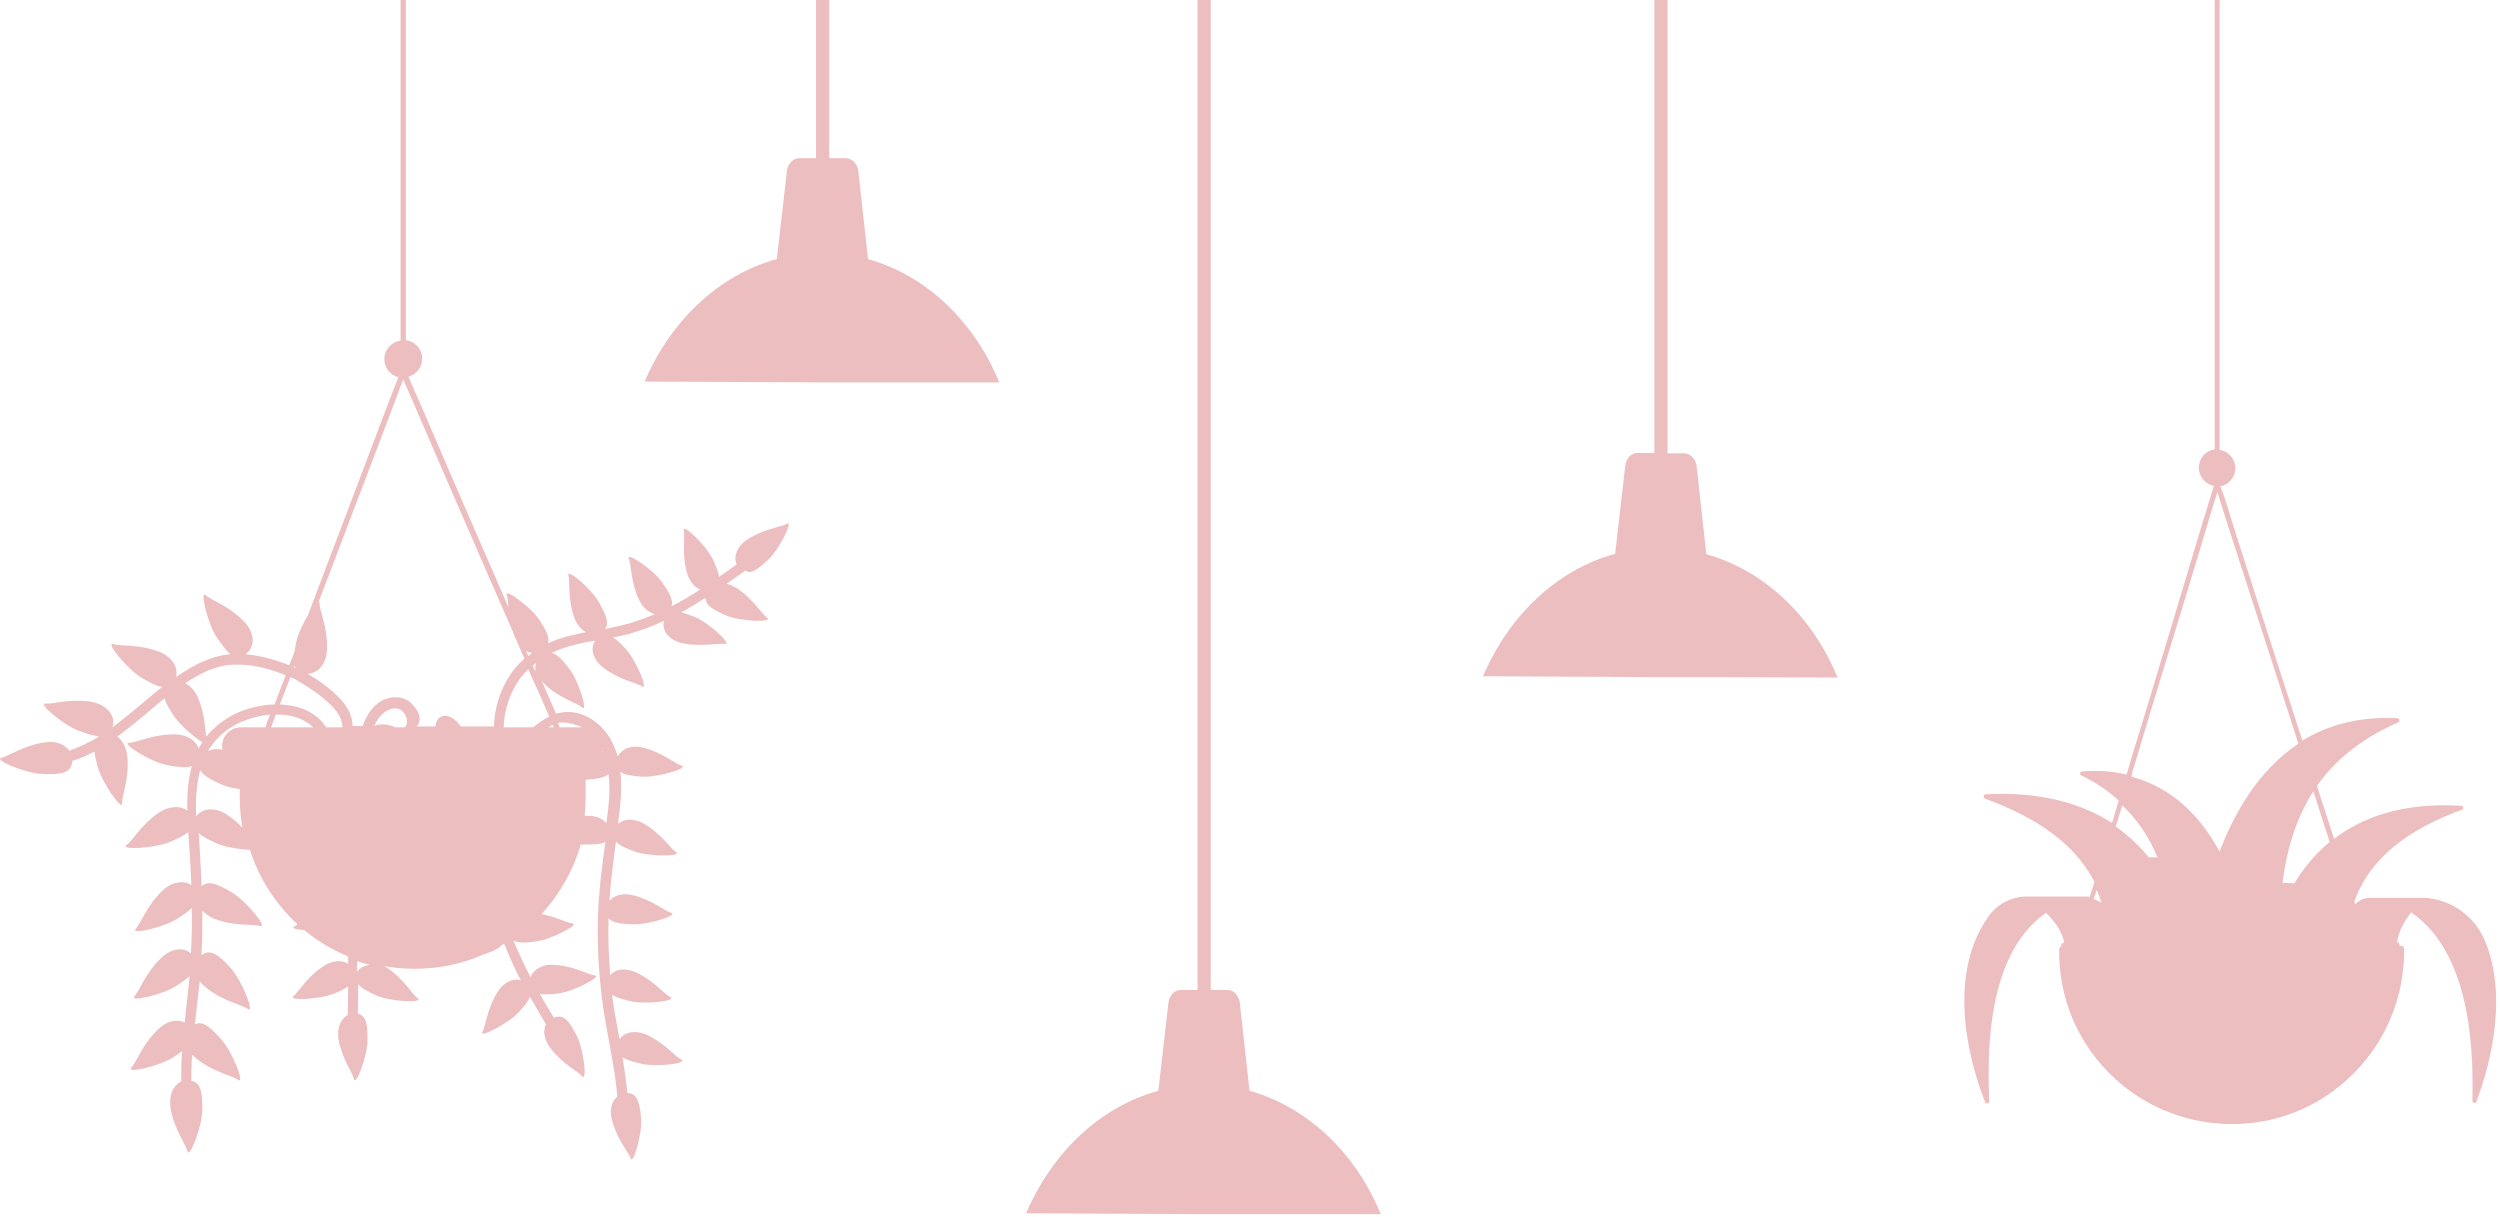
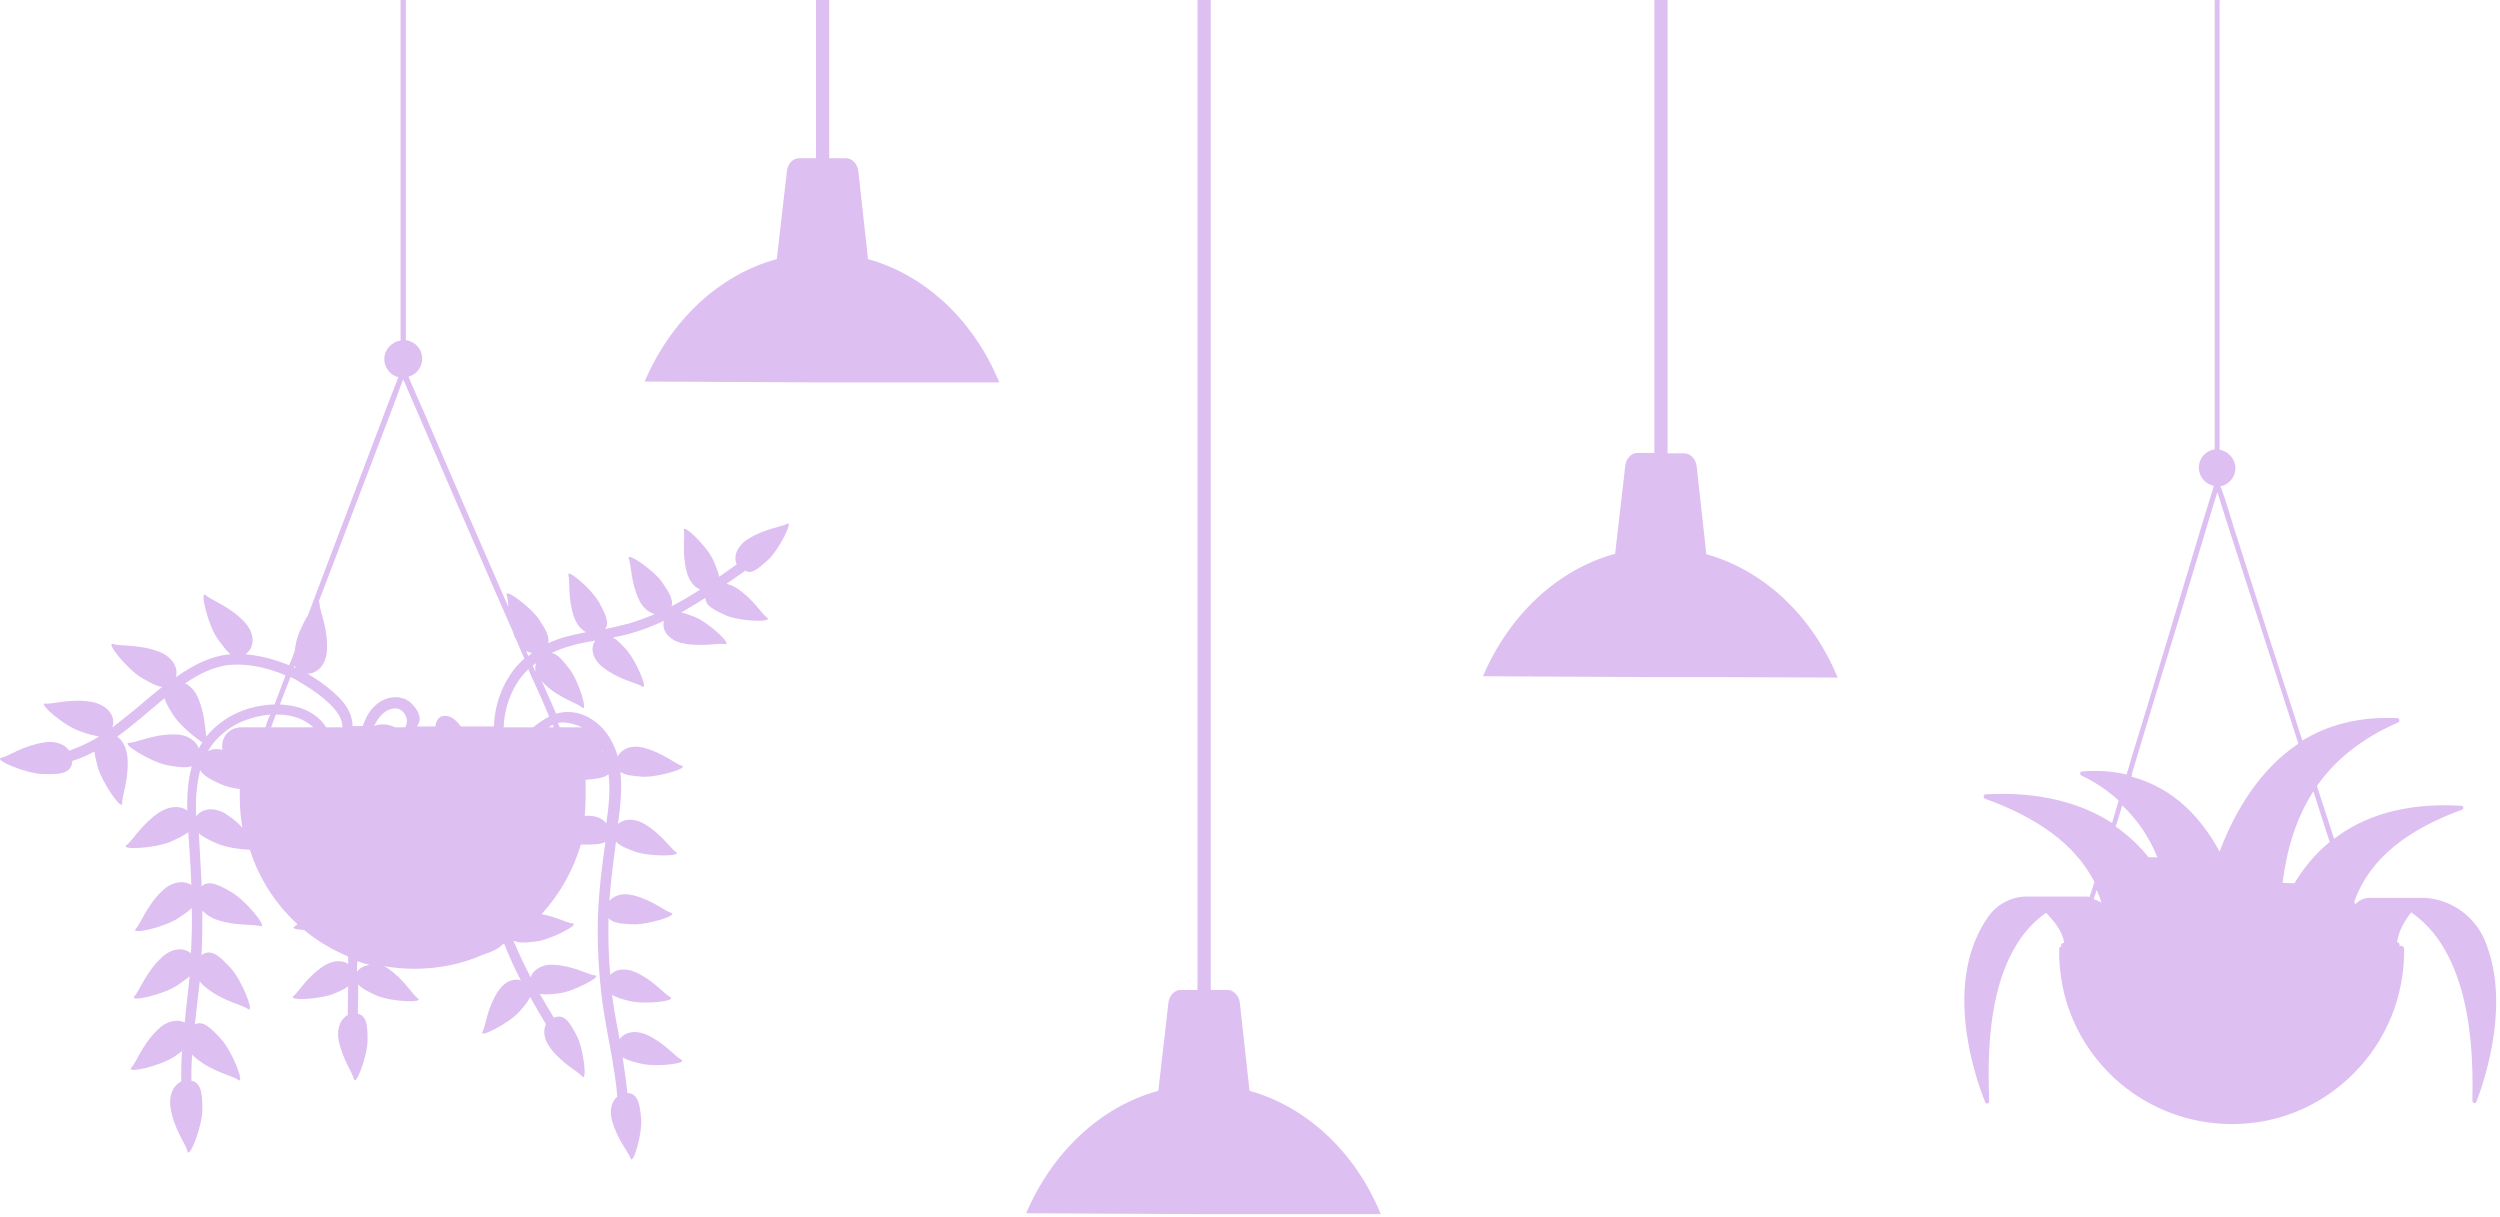
<svg xmlns="http://www.w3.org/2000/svg" width="516" height="251" viewBox="0 0 516 251" fill="none">
-   <path d="M512.764 193.862C510.582 188.952 505.854 185.679 500.58 185.315H499.58H489.396H489.123C488.123 185.315 487.214 185.679 486.486 186.316C486.396 186.407 486.214 186.497 486.123 186.679C486.032 186.497 485.941 186.225 485.941 186.043C489.214 176.95 497.216 171.131 508.127 167.13C508.581 166.948 508.49 166.312 508.036 166.312C495.943 165.585 487.577 168.676 481.758 173.131C480.576 169.494 479.394 165.857 478.212 162.22C481.849 157.038 487.214 152.491 494.942 149.127C495.397 148.945 495.306 148.218 494.761 148.218C486.85 147.854 480.394 149.673 475.212 152.855C473.029 146.127 470.847 139.307 468.665 132.579C466.301 125.214 463.937 117.849 461.573 110.484C460.482 107.119 459.572 103.664 458.3 100.391C460.027 100.027 461.391 98.481 461.391 96.663C461.391 94.754 459.936 93.117 458.118 92.844C458.118 91.753 458.118 90.571 458.118 89.48C458.118 83.752 458.118 78.023 458.118 72.295C458.118 65.385 458.118 58.474 458.118 51.564C458.118 45.563 458.118 13.284 458.118 7.283C458.118 5.283 458.118 3.373 458.118 1.373C458.118 0.464 458.209 -0.536 458.118 -1.446C458.118 -1.446 458.118 -49.909 458.118 -50H457.117V-1.446C457.117 0.918 457.117 3.191 457.117 5.556C457.117 11.284 457.117 43.29 457.117 49.018C457.117 55.928 457.117 62.839 457.117 69.749C457.117 75.75 457.117 81.751 457.117 87.661C457.117 89.389 457.117 91.026 457.117 92.753C455.208 93.026 453.844 94.572 453.844 96.572C453.844 98.391 455.208 99.936 456.936 100.3C456.117 102.937 455.299 105.665 454.481 108.301C452.389 115.394 450.207 122.395 448.116 129.487C445.57 137.943 443.024 146.49 440.387 154.946C439.932 156.583 439.387 158.22 438.932 159.856C436.205 159.22 433.113 158.947 429.749 159.22C429.294 159.22 429.203 159.856 429.567 160.038C432.567 161.493 435.113 163.221 437.296 165.221C436.841 166.767 436.386 168.312 435.932 169.858C429.84 165.948 421.384 163.311 409.836 163.948C409.382 163.948 409.2 164.675 409.745 164.857C420.202 168.676 428.203 174.041 432.295 182.042C432.022 182.77 431.84 183.588 431.567 184.315C431.476 184.588 431.385 184.861 431.295 185.134C430.931 185.043 430.658 185.043 430.294 185.043H430.203H418.11C415.019 185.134 412.109 186.679 410.291 189.316C401.198 202.409 407.199 221.14 409.745 227.505C409.927 227.96 410.564 227.778 410.564 227.323C410.382 219.958 409.2 197.59 422.293 188.407C424.02 190.135 425.748 192.317 426.021 194.59C425.839 194.59 425.657 194.681 425.566 194.772C425.384 194.954 425.384 195.135 425.475 195.317C425.203 195.408 425.021 195.59 425.021 195.863C424.839 206.137 429.021 215.776 436.568 222.686C442.66 228.232 450.48 231.506 458.754 231.96C468.938 232.506 478.576 228.778 485.759 221.595C492.578 214.775 496.306 205.592 496.215 195.863C496.215 195.499 495.943 195.226 495.579 195.226H495.215C495.306 195.044 495.306 194.863 495.215 194.772C495.124 194.59 494.943 194.408 494.761 194.499C495.033 192.226 496.306 190.044 497.67 188.316C510.945 197.409 510.4 219.867 510.309 227.232C510.309 227.687 510.945 227.869 511.127 227.414C513.128 222.14 518.219 206.501 512.764 193.862ZM480.849 173.768C477.667 176.405 475.303 179.405 473.575 182.315L471.12 182.224C471.938 175.677 473.757 169.131 477.485 163.311C478.576 166.858 479.758 170.313 480.849 173.768ZM440.387 158.492C442.933 150.036 445.479 141.489 448.116 133.033C450.389 125.668 452.571 118.303 454.844 110.847C455.572 108.392 456.299 106.028 457.027 103.573C457.208 102.937 457.481 102.3 457.663 101.573C458.39 103.937 459.209 106.392 459.936 108.756C462.209 115.757 464.482 122.85 466.756 129.851C469.301 137.761 471.847 145.581 474.393 153.491C466.21 158.947 461.209 167.676 458.118 175.768C454.481 169.04 448.843 162.675 439.932 160.311C440.023 159.674 440.205 159.038 440.387 158.492ZM438.023 166.221C441.296 169.313 443.66 172.95 445.297 176.95H443.479C441.66 174.677 439.387 172.495 436.659 170.585C437.205 169.131 437.568 167.676 438.023 166.221ZM432.749 183.679C433.113 184.497 433.477 185.406 433.75 186.316C433.204 186.043 432.749 185.77 432.113 185.588C432.386 184.952 432.567 184.315 432.749 183.679Z" fill="#C1272D" fill-opacity="0.3" />
-   <path d="M158.513 115.576C160.877 113.394 163.878 107.211 162.423 108.12C161.332 108.757 157.695 109.121 154.331 111.303C152.058 112.758 151.33 114.94 152.058 116.486C150.876 117.304 149.694 118.213 148.421 119.032C148.239 118.031 147.784 116.849 147.148 115.485C145.784 112.576 140.783 107.848 141.147 109.484C141.419 110.757 140.692 114.303 141.783 118.213C142.329 120.032 143.329 121.214 144.511 121.668C142.601 122.941 140.601 124.123 138.601 125.124C139.055 123.851 138.055 122.214 136.691 120.214C134.873 117.577 129.144 113.758 129.781 115.304C130.326 116.486 130.145 120.123 131.872 123.76C132.691 125.487 133.873 126.397 135.146 126.76C133.418 127.488 131.69 128.124 129.872 128.67C128.235 129.124 126.508 129.488 124.871 129.852C125.871 128.579 124.962 126.76 123.689 124.396C122.143 121.577 116.869 117.122 117.324 118.759C117.688 120.032 117.142 123.578 118.506 127.397C119.052 128.942 119.961 129.943 120.961 130.488C119.597 130.761 118.233 131.034 116.869 131.397C115.597 131.761 114.323 132.216 113.141 132.761C113.505 131.488 112.596 129.852 111.323 127.942C109.504 125.214 103.958 121.214 104.595 122.85C104.776 123.305 104.867 124.214 104.958 125.305C104.867 125.214 104.867 125.033 104.776 124.942C101.685 117.94 98.684 110.848 95.593 103.847C92.956 97.755 90.319 91.663 87.682 85.48C86.773 83.48 85.955 81.479 85.046 79.479C84.773 78.933 84.591 78.388 84.318 77.751C85.955 77.297 87.137 75.842 87.137 74.023C87.137 72.023 85.682 70.477 83.772 70.204C83.772 65.84 83.772 61.476 83.772 57.111C83.772 48.11 83.772 39.108 83.772 30.015C83.772 27.924 83.772 -47.908 83.772 -49.908H82.681V23.923C82.681 29.561 82.681 35.198 82.681 40.836C82.681 49.837 82.681 58.839 82.681 67.931C82.681 68.75 82.681 69.477 82.681 70.295C80.772 70.568 79.317 72.205 79.317 74.114C79.317 75.933 80.59 77.479 82.227 77.842C81.408 79.843 80.681 81.934 79.863 83.934C77.68 89.754 75.407 95.664 73.225 101.483C70.588 108.484 67.861 115.576 65.224 122.578C64.678 124.032 64.132 125.487 63.587 126.942C62.496 128.67 61.496 130.943 61.132 132.579C61.041 133.216 60.859 133.762 60.859 134.307C60.495 135.307 60.132 136.307 59.677 137.308C57.04 136.216 54.313 135.489 51.494 135.125C51.221 135.125 50.948 135.034 50.676 135.034C50.676 135.034 50.767 135.034 50.767 134.944C52.585 133.671 52.767 130.761 50.312 128.215C47.22 125.033 43.492 123.851 42.492 122.85C41.128 121.577 42.856 128.852 44.856 131.761C45.856 133.125 46.675 134.307 47.584 135.034C46.311 135.125 45.129 135.398 43.947 135.762C41.674 136.489 39.583 137.58 37.673 138.853C37.219 139.126 36.764 139.49 36.309 139.763C36.855 137.944 35.673 135.58 32.763 134.489C28.672 132.943 24.762 133.398 23.398 132.943C21.579 132.307 26.308 138.217 29.308 139.944C30.945 140.854 32.309 141.672 33.491 141.763C31.036 143.672 28.672 145.855 26.217 147.764C25.216 148.582 24.216 149.31 23.216 150.128C23.216 150.128 23.216 150.128 23.216 150.037C23.944 147.946 22.307 145.491 18.852 144.854C14.487 144.127 10.759 145.4 9.395 145.218C7.577 144.945 13.214 149.855 16.578 150.946C18.033 151.492 19.306 151.856 20.397 151.947C20.306 152.038 20.216 152.128 20.125 152.219C18.306 153.311 16.306 154.22 14.305 154.947C13.396 153.674 11.578 152.856 9.214 153.22C4.849 153.856 1.667 156.129 0.303 156.402C-1.516 156.766 5.304 159.675 8.85 159.766C12.305 159.857 14.76 159.766 14.942 157.038C16.578 156.584 18.033 155.856 19.488 155.129C19.579 156.038 19.852 157.038 20.125 158.13C21.034 161.585 25.307 167.586 25.216 165.767C25.125 164.403 26.671 160.766 26.308 156.311C26.126 154.311 25.307 152.856 24.216 152.038C27.581 149.583 30.763 146.764 33.945 144.127C34.218 145.127 34.946 146.309 35.764 147.582C37.037 149.583 40.037 152.128 41.765 153.22C41.492 153.674 41.219 154.038 41.038 154.493C40.492 152.947 38.764 151.583 36.037 151.583C31.672 151.492 28.126 153.311 26.671 153.311C24.762 153.311 31.127 157.311 34.582 157.948C36.673 158.311 38.401 158.584 39.583 158.13C38.764 161.13 38.583 164.222 38.673 167.313C37.401 166.313 35.127 166.222 32.854 167.677C29.217 170.132 27.308 173.587 26.126 174.405C24.58 175.496 32.036 175.133 35.309 173.678C36.764 173.041 38.037 172.405 38.855 171.768C38.946 173.132 39.037 174.496 39.128 175.769C39.31 178.042 39.401 180.406 39.492 182.679C38.037 181.679 35.582 181.861 33.491 183.861C30.308 186.862 29.035 190.681 28.035 191.681C26.762 193.045 34.036 191.408 36.946 189.408C38.037 188.681 38.946 188.044 39.583 187.408C39.674 190.499 39.583 193.591 39.401 196.773C37.946 195.5 35.4 195.591 33.218 197.773C30.035 200.774 28.763 204.593 27.762 205.593C26.489 206.957 33.763 205.32 36.673 203.32C37.582 202.683 38.401 202.138 39.128 201.501C38.855 204.683 38.401 207.866 38.128 211.048C36.673 210.321 34.491 210.594 32.581 212.503C29.399 215.504 28.126 219.322 27.126 220.323C25.853 221.687 33.127 220.05 36.037 218.05C36.582 217.686 37.128 217.322 37.582 216.958C37.4 219.05 37.401 221.141 37.401 223.232C35.855 223.96 34.764 225.96 35.218 228.779C35.946 233.143 38.401 236.235 38.673 237.599C39.037 239.417 41.765 232.507 41.765 228.961C41.765 225.778 41.583 223.505 39.492 223.05C39.492 221.232 39.492 219.504 39.674 217.686C39.946 217.959 40.31 218.322 40.674 218.595C44.129 221.323 48.039 222.05 49.13 222.869C50.676 223.96 47.948 216.958 45.584 214.413C43.583 212.23 41.947 210.594 40.219 211.412C40.492 208.775 40.856 206.138 41.128 203.411C41.128 203.138 41.219 202.865 41.219 202.501C41.583 203.047 42.038 203.501 42.674 203.956C46.129 206.684 50.039 207.411 51.13 208.23C52.676 209.321 49.948 202.319 47.584 199.773C45.311 197.318 43.583 195.682 41.583 197.137C41.765 194.045 41.765 191.045 41.765 187.953C42.401 188.59 43.22 189.226 44.311 189.681C48.403 191.226 52.312 190.681 53.676 191.136C55.495 191.681 50.767 185.862 47.766 184.134C45.129 182.589 43.038 181.588 41.583 182.952C41.583 182.589 41.583 182.225 41.583 181.861C41.401 178.588 41.219 175.224 41.038 171.95C41.856 172.769 43.22 173.405 44.856 174.132C46.584 174.86 49.494 175.314 51.585 175.405C53.494 181.407 56.95 186.68 61.405 190.772C61.223 190.954 60.95 191.136 60.768 191.226C60.132 191.59 61.132 191.863 62.769 191.954C65.496 194.227 68.588 196.046 71.861 197.409C71.861 197.955 71.861 198.501 71.861 198.955C70.679 198.137 68.679 198.137 66.769 199.41C63.405 201.592 61.587 204.774 60.587 205.593C59.223 206.593 66.042 206.32 69.043 205.047C70.134 204.593 71.134 204.138 71.861 203.592C71.861 205.593 71.77 207.502 71.77 209.503C70.406 210.23 69.497 212.048 69.861 214.503C70.588 218.504 72.77 221.414 73.043 222.687C73.407 224.414 75.862 217.959 75.862 214.685C75.862 211.867 75.771 209.684 73.862 209.23C73.862 207.229 73.953 205.138 73.953 203.138C74.589 204.047 76.044 204.683 77.772 205.502C80.772 206.775 87.591 207.048 86.228 206.047C85.136 205.32 83.409 202.138 80.045 199.864C79.772 199.683 79.499 199.501 79.226 199.41C81.318 199.773 83.409 199.955 85.591 199.955C90.592 199.955 95.411 198.955 99.684 197.046C101.412 196.5 102.867 195.864 103.594 195.045C103.776 194.954 103.867 194.863 104.049 194.773C104.685 196.318 105.322 197.864 106.049 199.41C106.504 200.41 106.959 201.319 107.504 202.319C105.958 201.865 104.049 202.592 102.685 204.774C100.503 208.23 100.23 211.867 99.594 212.958C98.684 214.413 104.867 211.321 107.049 208.957C108.141 207.775 108.959 206.775 109.414 205.775C110.505 207.684 111.596 209.593 112.687 211.412C112.05 212.685 112.232 214.503 113.596 216.322C116.051 219.595 119.324 221.141 120.143 222.141C121.234 223.505 120.506 216.595 119.052 213.776C117.597 211.048 116.506 209.139 114.324 210.048C113.323 208.411 112.323 206.775 111.414 205.138C112.414 205.32 113.687 205.229 115.233 205.047C118.415 204.683 124.507 201.41 122.78 201.319C121.507 201.228 118.324 199.319 114.324 199.137C111.778 198.955 110.05 200.228 109.504 201.683C108.231 199.228 107.05 196.682 105.958 194.136C106.959 194.682 108.595 194.591 110.596 194.318C113.778 193.954 119.87 190.681 118.142 190.59C117.051 190.499 114.778 189.226 111.778 188.681C115.506 184.589 118.324 179.679 119.87 174.314C120.052 174.314 120.325 174.314 120.507 174.314C122.416 174.314 123.962 174.314 124.962 173.769C124.234 178.861 123.598 183.952 123.416 189.135C123.234 195.227 123.598 201.319 124.416 207.411C125.325 213.776 126.871 219.959 127.417 226.324C126.326 227.233 125.689 229.052 126.326 231.234C127.326 235.144 129.781 237.871 130.145 239.053C130.599 240.69 132.6 234.143 132.327 230.87C132.054 227.87 131.69 225.687 129.508 225.596C129.235 223.141 128.872 220.686 128.508 218.231C129.326 218.777 130.599 219.141 132.145 219.504C135.327 220.323 142.147 219.504 140.601 218.686C139.419 218.14 137.146 215.231 133.509 213.594C131.054 212.503 128.872 213.049 127.871 214.503C127.508 212.503 127.144 210.503 126.78 208.502C126.598 207.411 126.507 206.411 126.326 205.32C127.144 205.865 128.417 206.229 129.872 206.593C133.054 207.411 139.874 206.593 138.328 205.775C137.146 205.229 134.873 202.319 131.236 200.683C128.963 199.683 126.962 200.046 125.962 201.228C125.598 197.318 125.507 193.409 125.598 189.499C126.417 190.499 128.235 190.681 130.417 190.772C133.691 190.954 140.237 188.862 138.51 188.408C137.237 188.044 134.509 185.68 130.599 184.771C128.417 184.225 126.689 184.862 125.78 185.953C126.053 181.861 126.598 177.769 127.144 173.678C127.871 174.587 129.326 175.133 131.054 175.769C134.054 176.86 140.965 176.769 139.51 175.86C138.419 175.133 136.509 172.132 132.963 170.041C130.781 168.768 128.69 169.041 127.599 170.041C127.599 169.95 127.599 169.859 127.599 169.768C128.053 166.404 128.417 162.767 128.053 159.312C128.963 160.039 130.599 160.13 132.509 160.312C135.782 160.494 142.329 158.493 140.692 158.039C139.419 157.675 136.691 155.311 132.781 154.311C130.145 153.674 128.235 154.674 127.508 156.129C127.144 154.856 126.598 153.583 125.871 152.31C124.416 149.946 122.143 147.946 119.324 147.218C117.87 146.855 116.324 146.855 114.778 147.309C114.051 145.673 113.323 143.945 112.596 142.309C112.323 141.672 112.05 141.126 111.778 140.49C112.05 140.854 112.323 141.126 112.687 141.49C115.687 144.218 119.234 145.127 120.143 146.036C121.416 147.128 119.506 140.581 117.506 138.035C116.233 136.398 115.142 135.034 113.869 134.762C115.233 134.125 116.688 133.58 118.142 133.216C119.688 132.761 121.234 132.489 122.871 132.216C121.779 133.671 122.234 136.126 124.598 137.853C127.781 140.308 131.418 140.945 132.509 141.672C133.963 142.672 131.327 136.307 129.144 133.943C128.235 132.943 127.326 132.034 126.508 131.579C127.871 131.307 129.326 131.034 130.69 130.579C132.872 129.943 134.964 129.124 137.055 128.124C136.509 129.943 137.873 132.125 140.874 132.761C144.784 133.58 148.33 132.67 149.603 132.943C151.33 133.216 146.329 128.488 143.329 127.306C142.329 126.942 141.419 126.578 140.601 126.397C141.147 126.124 141.783 125.76 142.329 125.396C143.42 124.76 144.511 124.123 145.602 123.396C145.602 125.033 147.42 125.942 149.875 127.033C152.876 128.306 159.695 128.488 158.332 127.488C157.24 126.76 155.422 123.578 152.058 121.396C151.33 120.941 150.603 120.668 149.966 120.486C151.239 119.577 152.603 118.668 153.876 117.759C154.967 118.668 156.513 117.395 158.513 115.576ZM109.868 134.762C109.595 134.944 109.323 135.125 109.05 135.398C108.868 135.034 108.777 134.762 108.595 134.398C109.05 134.58 109.504 134.762 109.868 134.762ZM73.316 104.393C75.68 98.3 77.953 92.209 80.317 86.026C81.045 84.025 81.863 82.025 82.591 79.933C82.772 79.388 83.045 78.842 83.227 78.297C84.136 80.297 84.954 82.388 85.864 84.389C88.41 90.208 90.865 96.027 93.411 101.847C96.502 108.848 99.503 115.94 102.594 122.941C103.685 125.396 104.776 127.942 105.867 130.397C105.958 130.761 106.14 131.125 106.231 131.488C106.322 131.67 106.413 131.761 106.504 131.943C107.049 133.307 107.686 134.58 108.232 135.944C107.595 136.489 107.049 137.035 106.504 137.671C103.685 141.036 102.049 145.582 101.958 149.946H95.138C94.138 148.582 92.774 147.4 91.228 147.855C89.955 148.219 89.865 149.946 89.865 149.946H86.046C87.228 148.401 86.409 146.764 85.136 145.4C83.682 143.763 81.408 143.581 79.499 144.309C77.044 145.309 75.68 147.491 74.862 149.855H72.771C72.771 147.582 71.498 145.491 69.952 143.945C68.315 142.309 66.406 140.854 64.496 139.672C64.132 139.49 63.86 139.308 63.496 139.035C65.496 139.035 67.406 137.217 67.497 133.943C67.679 129.579 65.951 126.033 65.951 124.578C65.951 124.305 65.86 124.214 65.769 124.214C68.224 117.85 70.77 111.121 73.316 104.393ZM66.86 144.218C68.588 145.673 70.679 147.673 70.679 150.128H67.315C66.315 148.491 64.678 147.218 62.951 146.491C61.314 145.764 59.495 145.491 57.768 145.4C58.041 144.582 58.404 143.854 58.677 143.036C59.132 141.945 59.495 140.854 59.95 139.763C60.314 139.944 60.587 140.035 60.95 140.217C62.951 141.399 65.042 142.672 66.86 144.218ZM59.495 147.673C61.405 147.946 63.314 148.855 64.678 150.128H55.949C56.313 149.219 56.586 148.31 56.95 147.491C57.768 147.491 58.677 147.491 59.495 147.673ZM54.858 149.946C54.858 149.946 54.858 150.037 54.767 150.037V150.128H49.766H49.584C47.493 150.219 45.856 151.856 45.856 153.947V154.22C45.856 154.402 45.857 154.583 45.947 154.765C44.766 154.493 43.765 154.583 42.947 155.038C43.038 154.856 43.129 154.674 43.311 154.402C44.856 152.038 47.13 150.219 49.675 149.037C51.585 148.219 53.676 147.673 55.767 147.491C55.404 148.31 55.04 149.128 54.858 149.946ZM83.591 150.128H81.59C79.863 149.31 78.317 149.401 77.226 149.855C78.044 148.037 79.59 146.127 81.772 146.218C83.409 146.309 84.682 148.673 83.591 150.128ZM91.774 150.128C91.865 150.128 91.956 150.128 92.047 150.128H91.774ZM124.507 155.311C124.416 155.311 124.416 155.22 124.325 155.22C124.325 155.129 124.325 155.129 124.416 155.038C124.416 155.129 124.507 155.22 124.507 155.311ZM113.232 150.128C113.505 149.946 113.778 149.764 114.051 149.583C114.142 149.764 114.233 149.946 114.324 150.128H113.232ZM60.768 137.399C60.859 137.58 60.95 137.762 61.041 137.944C60.95 137.853 60.768 137.853 60.677 137.762C60.677 137.671 60.677 137.58 60.768 137.399ZM40.947 144.218C40.31 142.581 39.31 141.581 38.219 141.036C41.038 139.126 44.22 137.489 47.584 137.217C51.403 136.944 55.404 137.853 58.95 139.399C58.768 139.944 58.495 140.49 58.313 141.036C57.768 142.49 57.222 143.945 56.677 145.4C55.495 145.4 54.404 145.582 53.312 145.764C49.039 146.582 45.22 148.764 42.583 152.038C42.31 150.219 42.22 147.218 40.947 144.218ZM46.948 168.222C44.311 166.404 41.674 166.858 40.492 168.495C40.401 166.495 40.401 164.494 40.674 162.585C40.765 161.403 41.037 160.13 41.31 158.948C41.947 160.13 43.583 160.948 45.584 161.858C46.584 162.312 48.039 162.676 49.493 162.858V164.676C49.493 166.767 49.675 168.859 50.039 170.859C49.221 169.95 48.221 169.041 46.948 168.222ZM73.68 200.592C73.68 199.864 73.68 199.137 73.771 198.41C74.589 198.682 75.407 198.955 76.317 199.137C75.135 199.319 74.225 199.773 73.68 200.592ZM125.144 169.95C124.325 168.859 122.78 168.222 120.688 168.404C120.779 167.222 120.87 165.949 120.87 164.676V160.948C123.052 160.766 124.78 160.585 125.598 159.766C126.053 163.13 125.598 166.677 125.144 169.95ZM119.052 149.673C119.415 149.764 119.779 149.946 120.143 150.128H115.506C115.506 150.037 115.506 149.946 115.415 149.855C115.324 149.673 115.233 149.401 115.142 149.219C116.324 148.946 117.688 149.219 119.052 149.673ZM113.141 147.4C113.232 147.582 113.323 147.764 113.323 147.946C112.323 148.401 111.232 149.128 110.05 150.128H103.958C104.049 146.4 105.413 142.399 107.777 139.49C108.141 139.035 108.595 138.581 109.05 138.126C109.504 139.217 109.959 140.308 110.505 141.399C111.414 143.4 112.323 145.4 113.141 147.4ZM110.505 138.671C110.323 138.217 110.141 137.853 109.959 137.399C110.141 137.217 110.414 137.035 110.686 136.853C110.505 137.399 110.414 138.035 110.505 138.671Z" fill="#C1272D" fill-opacity="0.3" />
-   <path d="M206.25 78.933C201.067 66.295 191.157 56.838 179.154 53.474L177.154 35.289C176.972 33.834 175.881 32.652 174.608 32.652H171.153V-49.817H168.425V32.652H164.97C163.697 32.652 162.606 33.743 162.424 35.289L160.333 53.474C148.331 56.747 138.42 66.204 133.055 78.751L169.971 78.933H182.155H206.25Z" fill="#C1272D" fill-opacity="0.3" />
-   <path d="M379.282 139.853C374.1 127.215 364.189 117.758 352.186 114.394L350.186 96.209C350.004 94.754 348.913 93.572 347.64 93.572H344.185V-49.817H341.457V93.481H338.002C336.729 93.481 335.638 94.573 335.456 96.118L333.365 114.303C321.363 117.577 311.452 127.033 306.087 139.581L343.003 139.762H355.187L379.282 139.853Z" fill="#C1272D" fill-opacity="0.3" />
-   <path d="M284.993 250.601C279.81 237.962 269.9 228.506 257.897 225.142L255.897 206.956C255.715 205.502 254.624 204.32 253.351 204.32H249.896V-49.817H247.168V204.32H243.713C242.44 204.32 241.349 205.411 241.167 206.956L239.076 225.142C227.074 228.415 217.163 237.871 211.798 250.419L248.714 250.601H260.898H284.993Z" fill="#C1272D" fill-opacity="0.3" />
+   <path d="M512.764 193.862C510.582 188.952 505.854 185.679 500.58 185.315H499.58H489.396H489.123C488.123 185.315 487.214 185.679 486.486 186.316C486.396 186.407 486.214 186.497 486.123 186.679C486.032 186.497 485.941 186.225 485.941 186.043C489.214 176.95 497.216 171.131 508.127 167.13C508.581 166.948 508.49 166.312 508.036 166.312C495.943 165.585 487.577 168.676 481.758 173.131C480.576 169.494 479.394 165.857 478.212 162.22C481.849 157.038 487.214 152.491 494.942 149.127C495.397 148.945 495.306 148.218 494.761 148.218C486.85 147.854 480.394 149.673 475.212 152.855C473.029 146.127 470.847 139.307 468.665 132.579C466.301 125.214 463.937 117.849 461.573 110.484C460.482 107.119 459.572 103.664 458.3 100.391C460.027 100.027 461.391 98.481 461.391 96.663C461.391 94.754 459.936 93.117 458.118 92.844C458.118 91.753 458.118 90.571 458.118 89.48C458.118 83.752 458.118 78.023 458.118 72.295C458.118 65.385 458.118 58.474 458.118 51.564C458.118 45.563 458.118 13.284 458.118 7.283C458.118 5.283 458.118 3.373 458.118 1.373C458.118 0.464 458.209 -0.536 458.118 -1.446C458.118 -1.446 458.118 -49.909 458.118 -50H457.117V-1.446C457.117 0.918 457.117 3.191 457.117 5.556C457.117 11.284 457.117 43.29 457.117 49.018C457.117 55.928 457.117 62.839 457.117 69.749C457.117 75.75 457.117 81.751 457.117 87.661C457.117 89.389 457.117 91.026 457.117 92.753C455.208 93.026 453.844 94.572 453.844 96.572C453.844 98.391 455.208 99.936 456.936 100.3C456.117 102.937 455.299 105.665 454.481 108.301C452.389 115.394 450.207 122.395 448.116 129.487C445.57 137.943 443.024 146.49 440.387 154.946C439.932 156.583 439.387 158.22 438.932 159.856C436.205 159.22 433.113 158.947 429.749 159.22C429.294 159.22 429.203 159.856 429.567 160.038C432.567 161.493 435.113 163.221 437.296 165.221C436.841 166.767 436.386 168.312 435.932 169.858C429.84 165.948 421.384 163.311 409.836 163.948C409.382 163.948 409.2 164.675 409.745 164.857C420.202 168.676 428.203 174.041 432.295 182.042C432.022 182.77 431.84 183.588 431.567 184.315C431.476 184.588 431.385 184.861 431.295 185.134C430.931 185.043 430.658 185.043 430.294 185.043H430.203H418.11C415.019 185.134 412.109 186.679 410.291 189.316C401.198 202.409 407.199 221.14 409.745 227.505C409.927 227.96 410.564 227.778 410.564 227.323C410.382 219.958 409.2 197.59 422.293 188.407C424.02 190.135 425.748 192.317 426.021 194.59C425.839 194.59 425.657 194.681 425.566 194.772C425.384 194.954 425.384 195.135 425.475 195.317C425.203 195.408 425.021 195.59 425.021 195.863C424.839 206.137 429.021 215.776 436.568 222.686C442.66 228.232 450.48 231.506 458.754 231.96C468.938 232.506 478.576 228.778 485.759 221.595C492.578 214.775 496.306 205.592 496.215 195.863C496.215 195.499 495.943 195.226 495.579 195.226H495.215C495.306 195.044 495.306 194.863 495.215 194.772C495.124 194.59 494.943 194.408 494.761 194.499C495.033 192.226 496.306 190.044 497.67 188.316C510.945 197.409 510.4 219.867 510.309 227.232C510.309 227.687 510.945 227.869 511.127 227.414C513.128 222.14 518.219 206.501 512.764 193.862ZM480.849 173.768C477.667 176.405 475.303 179.405 473.575 182.315L471.12 182.224C471.938 175.677 473.757 169.131 477.485 163.311C478.576 166.858 479.758 170.313 480.849 173.768ZM440.387 158.492C442.933 150.036 445.479 141.489 448.116 133.033C450.389 125.668 452.571 118.303 454.844 110.847C455.572 108.392 456.299 106.028 457.027 103.573C457.208 102.937 457.481 102.3 457.663 101.573C458.39 103.937 459.209 106.392 459.936 108.756C462.209 115.757 464.482 122.85 466.756 129.851C469.301 137.761 471.847 145.581 474.393 153.491C466.21 158.947 461.209 167.676 458.118 175.768C454.481 169.04 448.843 162.675 439.932 160.311C440.023 159.674 440.205 159.038 440.387 158.492ZM438.023 166.221C441.296 169.313 443.66 172.95 445.297 176.95H443.479C441.66 174.677 439.387 172.495 436.659 170.585C437.205 169.131 437.568 167.676 438.023 166.221ZM432.749 183.679C433.113 184.497 433.477 185.406 433.75 186.316C433.204 186.043 432.749 185.77 432.113 185.588C432.386 184.952 432.567 184.315 432.749 183.679Z" fill="#8D2AD3" fill-opacity="0.3" />
+   <path d="M158.513 115.576C160.877 113.394 163.878 107.211 162.423 108.12C161.332 108.757 157.695 109.121 154.331 111.303C152.058 112.758 151.33 114.94 152.058 116.486C150.876 117.304 149.694 118.213 148.421 119.032C148.239 118.031 147.784 116.849 147.148 115.485C145.784 112.576 140.783 107.848 141.147 109.484C141.419 110.757 140.692 114.303 141.783 118.213C142.329 120.032 143.329 121.214 144.511 121.668C142.601 122.941 140.601 124.123 138.601 125.124C139.055 123.851 138.055 122.214 136.691 120.214C134.873 117.577 129.144 113.758 129.781 115.304C130.326 116.486 130.145 120.123 131.872 123.76C132.691 125.487 133.873 126.397 135.146 126.76C133.418 127.488 131.69 128.124 129.872 128.67C128.235 129.124 126.508 129.488 124.871 129.852C125.871 128.579 124.962 126.76 123.689 124.396C122.143 121.577 116.869 117.122 117.324 118.759C117.688 120.032 117.142 123.578 118.506 127.397C119.052 128.942 119.961 129.943 120.961 130.488C119.597 130.761 118.233 131.034 116.869 131.397C115.597 131.761 114.323 132.216 113.141 132.761C113.505 131.488 112.596 129.852 111.323 127.942C109.504 125.214 103.958 121.214 104.595 122.85C104.776 123.305 104.867 124.214 104.958 125.305C104.867 125.214 104.867 125.033 104.776 124.942C101.685 117.94 98.684 110.848 95.593 103.847C92.956 97.755 90.319 91.663 87.682 85.48C86.773 83.48 85.955 81.479 85.046 79.479C84.773 78.933 84.591 78.388 84.318 77.751C85.955 77.297 87.137 75.842 87.137 74.023C87.137 72.023 85.682 70.477 83.772 70.204C83.772 65.84 83.772 61.476 83.772 57.111C83.772 48.11 83.772 39.108 83.772 30.015C83.772 27.924 83.772 -47.908 83.772 -49.908H82.681V23.923C82.681 29.561 82.681 35.198 82.681 40.836C82.681 49.837 82.681 58.839 82.681 67.931C82.681 68.75 82.681 69.477 82.681 70.295C80.772 70.568 79.317 72.205 79.317 74.114C79.317 75.933 80.59 77.479 82.227 77.842C81.408 79.843 80.681 81.934 79.863 83.934C77.68 89.754 75.407 95.664 73.225 101.483C70.588 108.484 67.861 115.576 65.224 122.578C64.678 124.032 64.132 125.487 63.587 126.942C62.496 128.67 61.496 130.943 61.132 132.579C61.041 133.216 60.859 133.762 60.859 134.307C60.495 135.307 60.132 136.307 59.677 137.308C57.04 136.216 54.313 135.489 51.494 135.125C51.221 135.125 50.948 135.034 50.676 135.034C50.676 135.034 50.767 135.034 50.767 134.944C52.585 133.671 52.767 130.761 50.312 128.215C47.22 125.033 43.492 123.851 42.492 122.85C41.128 121.577 42.856 128.852 44.856 131.761C45.856 133.125 46.675 134.307 47.584 135.034C46.311 135.125 45.129 135.398 43.947 135.762C41.674 136.489 39.583 137.58 37.673 138.853C37.219 139.126 36.764 139.49 36.309 139.763C36.855 137.944 35.673 135.58 32.763 134.489C28.672 132.943 24.762 133.398 23.398 132.943C21.579 132.307 26.308 138.217 29.308 139.944C30.945 140.854 32.309 141.672 33.491 141.763C31.036 143.672 28.672 145.855 26.217 147.764C25.216 148.582 24.216 149.31 23.216 150.128C23.216 150.128 23.216 150.128 23.216 150.037C23.944 147.946 22.307 145.491 18.852 144.854C14.487 144.127 10.759 145.4 9.395 145.218C7.577 144.945 13.214 149.855 16.578 150.946C18.033 151.492 19.306 151.856 20.397 151.947C20.306 152.038 20.216 152.128 20.125 152.219C18.306 153.311 16.306 154.22 14.305 154.947C13.396 153.674 11.578 152.856 9.214 153.22C4.849 153.856 1.667 156.129 0.303 156.402C-1.516 156.766 5.304 159.675 8.85 159.766C12.305 159.857 14.76 159.766 14.942 157.038C16.578 156.584 18.033 155.856 19.488 155.129C19.579 156.038 19.852 157.038 20.125 158.13C21.034 161.585 25.307 167.586 25.216 165.767C25.125 164.403 26.671 160.766 26.308 156.311C26.126 154.311 25.307 152.856 24.216 152.038C27.581 149.583 30.763 146.764 33.945 144.127C34.218 145.127 34.946 146.309 35.764 147.582C37.037 149.583 40.037 152.128 41.765 153.22C41.492 153.674 41.219 154.038 41.038 154.493C40.492 152.947 38.764 151.583 36.037 151.583C31.672 151.492 28.126 153.311 26.671 153.311C24.762 153.311 31.127 157.311 34.582 157.948C36.673 158.311 38.401 158.584 39.583 158.13C38.764 161.13 38.583 164.222 38.673 167.313C37.401 166.313 35.127 166.222 32.854 167.677C29.217 170.132 27.308 173.587 26.126 174.405C24.58 175.496 32.036 175.133 35.309 173.678C36.764 173.041 38.037 172.405 38.855 171.768C38.946 173.132 39.037 174.496 39.128 175.769C39.31 178.042 39.401 180.406 39.492 182.679C38.037 181.679 35.582 181.861 33.491 183.861C30.308 186.862 29.035 190.681 28.035 191.681C26.762 193.045 34.036 191.408 36.946 189.408C38.037 188.681 38.946 188.044 39.583 187.408C39.674 190.499 39.583 193.591 39.401 196.773C37.946 195.5 35.4 195.591 33.218 197.773C30.035 200.774 28.763 204.593 27.762 205.593C26.489 206.957 33.763 205.32 36.673 203.32C37.582 202.683 38.401 202.138 39.128 201.501C38.855 204.683 38.401 207.866 38.128 211.048C36.673 210.321 34.491 210.594 32.581 212.503C29.399 215.504 28.126 219.322 27.126 220.323C25.853 221.687 33.127 220.05 36.037 218.05C36.582 217.686 37.128 217.322 37.582 216.958C37.4 219.05 37.401 221.141 37.401 223.232C35.855 223.96 34.764 225.96 35.218 228.779C35.946 233.143 38.401 236.235 38.673 237.599C39.037 239.417 41.765 232.507 41.765 228.961C41.765 225.778 41.583 223.505 39.492 223.05C39.492 221.232 39.492 219.504 39.674 217.686C39.946 217.959 40.31 218.322 40.674 218.595C44.129 221.323 48.039 222.05 49.13 222.869C50.676 223.96 47.948 216.958 45.584 214.413C43.583 212.23 41.947 210.594 40.219 211.412C40.492 208.775 40.856 206.138 41.128 203.411C41.128 203.138 41.219 202.865 41.219 202.501C41.583 203.047 42.038 203.501 42.674 203.956C46.129 206.684 50.039 207.411 51.13 208.23C52.676 209.321 49.948 202.319 47.584 199.773C45.311 197.318 43.583 195.682 41.583 197.137C41.765 194.045 41.765 191.045 41.765 187.953C42.401 188.59 43.22 189.226 44.311 189.681C48.403 191.226 52.312 190.681 53.676 191.136C55.495 191.681 50.767 185.862 47.766 184.134C45.129 182.589 43.038 181.588 41.583 182.952C41.583 182.589 41.583 182.225 41.583 181.861C41.401 178.588 41.219 175.224 41.038 171.95C41.856 172.769 43.22 173.405 44.856 174.132C46.584 174.86 49.494 175.314 51.585 175.405C53.494 181.407 56.95 186.68 61.405 190.772C61.223 190.954 60.95 191.136 60.768 191.226C60.132 191.59 61.132 191.863 62.769 191.954C65.496 194.227 68.588 196.046 71.861 197.409C71.861 197.955 71.861 198.501 71.861 198.955C70.679 198.137 68.679 198.137 66.769 199.41C63.405 201.592 61.587 204.774 60.587 205.593C59.223 206.593 66.042 206.32 69.043 205.047C70.134 204.593 71.134 204.138 71.861 203.592C71.861 205.593 71.77 207.502 71.77 209.503C70.406 210.23 69.497 212.048 69.861 214.503C70.588 218.504 72.77 221.414 73.043 222.687C73.407 224.414 75.862 217.959 75.862 214.685C75.862 211.867 75.771 209.684 73.862 209.23C73.862 207.229 73.953 205.138 73.953 203.138C74.589 204.047 76.044 204.683 77.772 205.502C80.772 206.775 87.591 207.048 86.228 206.047C85.136 205.32 83.409 202.138 80.045 199.864C79.772 199.683 79.499 199.501 79.226 199.41C81.318 199.773 83.409 199.955 85.591 199.955C90.592 199.955 95.411 198.955 99.684 197.046C101.412 196.5 102.867 195.864 103.594 195.045C103.776 194.954 103.867 194.863 104.049 194.773C104.685 196.318 105.322 197.864 106.049 199.41C106.504 200.41 106.959 201.319 107.504 202.319C105.958 201.865 104.049 202.592 102.685 204.774C100.503 208.23 100.23 211.867 99.594 212.958C98.684 214.413 104.867 211.321 107.049 208.957C108.141 207.775 108.959 206.775 109.414 205.775C110.505 207.684 111.596 209.593 112.687 211.412C112.05 212.685 112.232 214.503 113.596 216.322C116.051 219.595 119.324 221.141 120.143 222.141C121.234 223.505 120.506 216.595 119.052 213.776C117.597 211.048 116.506 209.139 114.324 210.048C113.323 208.411 112.323 206.775 111.414 205.138C112.414 205.32 113.687 205.229 115.233 205.047C118.415 204.683 124.507 201.41 122.78 201.319C121.507 201.228 118.324 199.319 114.324 199.137C111.778 198.955 110.05 200.228 109.504 201.683C108.231 199.228 107.05 196.682 105.958 194.136C106.959 194.682 108.595 194.591 110.596 194.318C113.778 193.954 119.87 190.681 118.142 190.59C117.051 190.499 114.778 189.226 111.778 188.681C115.506 184.589 118.324 179.679 119.87 174.314C120.052 174.314 120.325 174.314 120.507 174.314C122.416 174.314 123.962 174.314 124.962 173.769C124.234 178.861 123.598 183.952 123.416 189.135C123.234 195.227 123.598 201.319 124.416 207.411C125.325 213.776 126.871 219.959 127.417 226.324C126.326 227.233 125.689 229.052 126.326 231.234C127.326 235.144 129.781 237.871 130.145 239.053C130.599 240.69 132.6 234.143 132.327 230.87C132.054 227.87 131.69 225.687 129.508 225.596C129.235 223.141 128.872 220.686 128.508 218.231C129.326 218.777 130.599 219.141 132.145 219.504C135.327 220.323 142.147 219.504 140.601 218.686C139.419 218.14 137.146 215.231 133.509 213.594C131.054 212.503 128.872 213.049 127.871 214.503C127.508 212.503 127.144 210.503 126.78 208.502C126.598 207.411 126.507 206.411 126.326 205.32C127.144 205.865 128.417 206.229 129.872 206.593C133.054 207.411 139.874 206.593 138.328 205.775C137.146 205.229 134.873 202.319 131.236 200.683C128.963 199.683 126.962 200.046 125.962 201.228C125.598 197.318 125.507 193.409 125.598 189.499C126.417 190.499 128.235 190.681 130.417 190.772C133.691 190.954 140.237 188.862 138.51 188.408C137.237 188.044 134.509 185.68 130.599 184.771C128.417 184.225 126.689 184.862 125.78 185.953C126.053 181.861 126.598 177.769 127.144 173.678C127.871 174.587 129.326 175.133 131.054 175.769C134.054 176.86 140.965 176.769 139.51 175.86C138.419 175.133 136.509 172.132 132.963 170.041C130.781 168.768 128.69 169.041 127.599 170.041C127.599 169.95 127.599 169.859 127.599 169.768C128.053 166.404 128.417 162.767 128.053 159.312C128.963 160.039 130.599 160.13 132.509 160.312C135.782 160.494 142.329 158.493 140.692 158.039C139.419 157.675 136.691 155.311 132.781 154.311C130.145 153.674 128.235 154.674 127.508 156.129C127.144 154.856 126.598 153.583 125.871 152.31C124.416 149.946 122.143 147.946 119.324 147.218C117.87 146.855 116.324 146.855 114.778 147.309C114.051 145.673 113.323 143.945 112.596 142.309C112.323 141.672 112.05 141.126 111.778 140.49C112.05 140.854 112.323 141.126 112.687 141.49C115.687 144.218 119.234 145.127 120.143 146.036C121.416 147.128 119.506 140.581 117.506 138.035C116.233 136.398 115.142 135.034 113.869 134.762C115.233 134.125 116.688 133.58 118.142 133.216C119.688 132.761 121.234 132.489 122.871 132.216C121.779 133.671 122.234 136.126 124.598 137.853C127.781 140.308 131.418 140.945 132.509 141.672C133.963 142.672 131.327 136.307 129.144 133.943C128.235 132.943 127.326 132.034 126.508 131.579C127.871 131.307 129.326 131.034 130.69 130.579C132.872 129.943 134.964 129.124 137.055 128.124C136.509 129.943 137.873 132.125 140.874 132.761C144.784 133.58 148.33 132.67 149.603 132.943C151.33 133.216 146.329 128.488 143.329 127.306C142.329 126.942 141.419 126.578 140.601 126.397C141.147 126.124 141.783 125.76 142.329 125.396C143.42 124.76 144.511 124.123 145.602 123.396C145.602 125.033 147.42 125.942 149.875 127.033C152.876 128.306 159.695 128.488 158.332 127.488C157.24 126.76 155.422 123.578 152.058 121.396C151.33 120.941 150.603 120.668 149.966 120.486C151.239 119.577 152.603 118.668 153.876 117.759C154.967 118.668 156.513 117.395 158.513 115.576ZM109.868 134.762C109.595 134.944 109.323 135.125 109.05 135.398C108.868 135.034 108.777 134.762 108.595 134.398C109.05 134.58 109.504 134.762 109.868 134.762ZM73.316 104.393C75.68 98.3 77.953 92.209 80.317 86.026C81.045 84.025 81.863 82.025 82.591 79.933C82.772 79.388 83.045 78.842 83.227 78.297C84.136 80.297 84.954 82.388 85.864 84.389C88.41 90.208 90.865 96.027 93.411 101.847C96.502 108.848 99.503 115.94 102.594 122.941C103.685 125.396 104.776 127.942 105.867 130.397C105.958 130.761 106.14 131.125 106.231 131.488C106.322 131.67 106.413 131.761 106.504 131.943C107.049 133.307 107.686 134.58 108.232 135.944C107.595 136.489 107.049 137.035 106.504 137.671C103.685 141.036 102.049 145.582 101.958 149.946H95.138C94.138 148.582 92.774 147.4 91.228 147.855C89.955 148.219 89.865 149.946 89.865 149.946H86.046C87.228 148.401 86.409 146.764 85.136 145.4C83.682 143.763 81.408 143.581 79.499 144.309C77.044 145.309 75.68 147.491 74.862 149.855H72.771C72.771 147.582 71.498 145.491 69.952 143.945C68.315 142.309 66.406 140.854 64.496 139.672C64.132 139.49 63.86 139.308 63.496 139.035C65.496 139.035 67.406 137.217 67.497 133.943C67.679 129.579 65.951 126.033 65.951 124.578C65.951 124.305 65.86 124.214 65.769 124.214C68.224 117.85 70.77 111.121 73.316 104.393ZM66.86 144.218C68.588 145.673 70.679 147.673 70.679 150.128H67.315C66.315 148.491 64.678 147.218 62.951 146.491C61.314 145.764 59.495 145.491 57.768 145.4C58.041 144.582 58.404 143.854 58.677 143.036C59.132 141.945 59.495 140.854 59.95 139.763C60.314 139.944 60.587 140.035 60.95 140.217C62.951 141.399 65.042 142.672 66.86 144.218ZM59.495 147.673C61.405 147.946 63.314 148.855 64.678 150.128H55.949C56.313 149.219 56.586 148.31 56.95 147.491C57.768 147.491 58.677 147.491 59.495 147.673ZM54.858 149.946C54.858 149.946 54.858 150.037 54.767 150.037V150.128H49.766H49.584C47.493 150.219 45.856 151.856 45.856 153.947V154.22C45.856 154.402 45.857 154.583 45.947 154.765C44.766 154.493 43.765 154.583 42.947 155.038C43.038 154.856 43.129 154.674 43.311 154.402C44.856 152.038 47.13 150.219 49.675 149.037C51.585 148.219 53.676 147.673 55.767 147.491C55.404 148.31 55.04 149.128 54.858 149.946ZM83.591 150.128H81.59C79.863 149.31 78.317 149.401 77.226 149.855C78.044 148.037 79.59 146.127 81.772 146.218C83.409 146.309 84.682 148.673 83.591 150.128ZM91.774 150.128C91.865 150.128 91.956 150.128 92.047 150.128H91.774ZM124.507 155.311C124.416 155.311 124.416 155.22 124.325 155.22C124.325 155.129 124.325 155.129 124.416 155.038C124.416 155.129 124.507 155.22 124.507 155.311ZM113.232 150.128C113.505 149.946 113.778 149.764 114.051 149.583C114.142 149.764 114.233 149.946 114.324 150.128H113.232ZM60.768 137.399C60.859 137.58 60.95 137.762 61.041 137.944C60.95 137.853 60.768 137.853 60.677 137.762C60.677 137.671 60.677 137.58 60.768 137.399ZM40.947 144.218C40.31 142.581 39.31 141.581 38.219 141.036C41.038 139.126 44.22 137.489 47.584 137.217C51.403 136.944 55.404 137.853 58.95 139.399C58.768 139.944 58.495 140.49 58.313 141.036C57.768 142.49 57.222 143.945 56.677 145.4C55.495 145.4 54.404 145.582 53.312 145.764C49.039 146.582 45.22 148.764 42.583 152.038C42.31 150.219 42.22 147.218 40.947 144.218ZM46.948 168.222C44.311 166.404 41.674 166.858 40.492 168.495C40.401 166.495 40.401 164.494 40.674 162.585C40.765 161.403 41.037 160.13 41.31 158.948C41.947 160.13 43.583 160.948 45.584 161.858C46.584 162.312 48.039 162.676 49.493 162.858V164.676C49.493 166.767 49.675 168.859 50.039 170.859C49.221 169.95 48.221 169.041 46.948 168.222ZM73.68 200.592C73.68 199.864 73.68 199.137 73.771 198.41C74.589 198.682 75.407 198.955 76.317 199.137C75.135 199.319 74.225 199.773 73.68 200.592ZM125.144 169.95C124.325 168.859 122.78 168.222 120.688 168.404C120.779 167.222 120.87 165.949 120.87 164.676V160.948C123.052 160.766 124.78 160.585 125.598 159.766C126.053 163.13 125.598 166.677 125.144 169.95ZM119.052 149.673C119.415 149.764 119.779 149.946 120.143 150.128H115.506C115.506 150.037 115.506 149.946 115.415 149.855C115.324 149.673 115.233 149.401 115.142 149.219C116.324 148.946 117.688 149.219 119.052 149.673ZM113.141 147.4C113.232 147.582 113.323 147.764 113.323 147.946C112.323 148.401 111.232 149.128 110.05 150.128H103.958C104.049 146.4 105.413 142.399 107.777 139.49C108.141 139.035 108.595 138.581 109.05 138.126C109.504 139.217 109.959 140.308 110.505 141.399C111.414 143.4 112.323 145.4 113.141 147.4ZM110.505 138.671C110.323 138.217 110.141 137.853 109.959 137.399C110.141 137.217 110.414 137.035 110.686 136.853C110.505 137.399 110.414 138.035 110.505 138.671Z" fill="#8D2AD3" fill-opacity="0.3" />
+   <path d="M206.25 78.933C201.067 66.294 191.157 56.838 179.154 53.474L177.154 35.289C176.972 33.834 175.881 32.652 174.608 32.652H171.153V-49.818H168.425V32.652H164.97C163.697 32.652 162.606 33.743 162.424 35.289L160.333 53.474C148.331 56.747 138.42 66.203 133.055 78.751L169.971 78.933H182.155H206.25Z" fill="#8D2AD3" fill-opacity="0.3" />
+   <path d="M379.282 139.853C374.1 127.215 364.189 117.758 352.186 114.394L350.186 96.209C350.004 94.754 348.913 93.572 347.64 93.572H344.185V-49.818H341.457V93.481H338.002C336.729 93.481 335.638 94.572 335.456 96.118L333.365 114.303C321.363 117.576 311.452 127.033 306.087 139.58L343.003 139.762H355.187L379.282 139.853Z" fill="#8D2AD3" fill-opacity="0.3" />
+   <path d="M284.993 250.601C279.81 237.962 269.9 228.506 257.897 225.141L255.897 206.956C255.715 205.501 254.624 204.319 253.351 204.319H249.896V-49.818H247.168V204.319H243.713C242.44 204.319 241.349 205.411 241.167 206.956L239.076 225.141C227.074 228.415 217.163 237.871 211.798 250.419L248.714 250.601H260.898H284.993Z" fill="#8D2AD3" fill-opacity="0.3" />
</svg>
